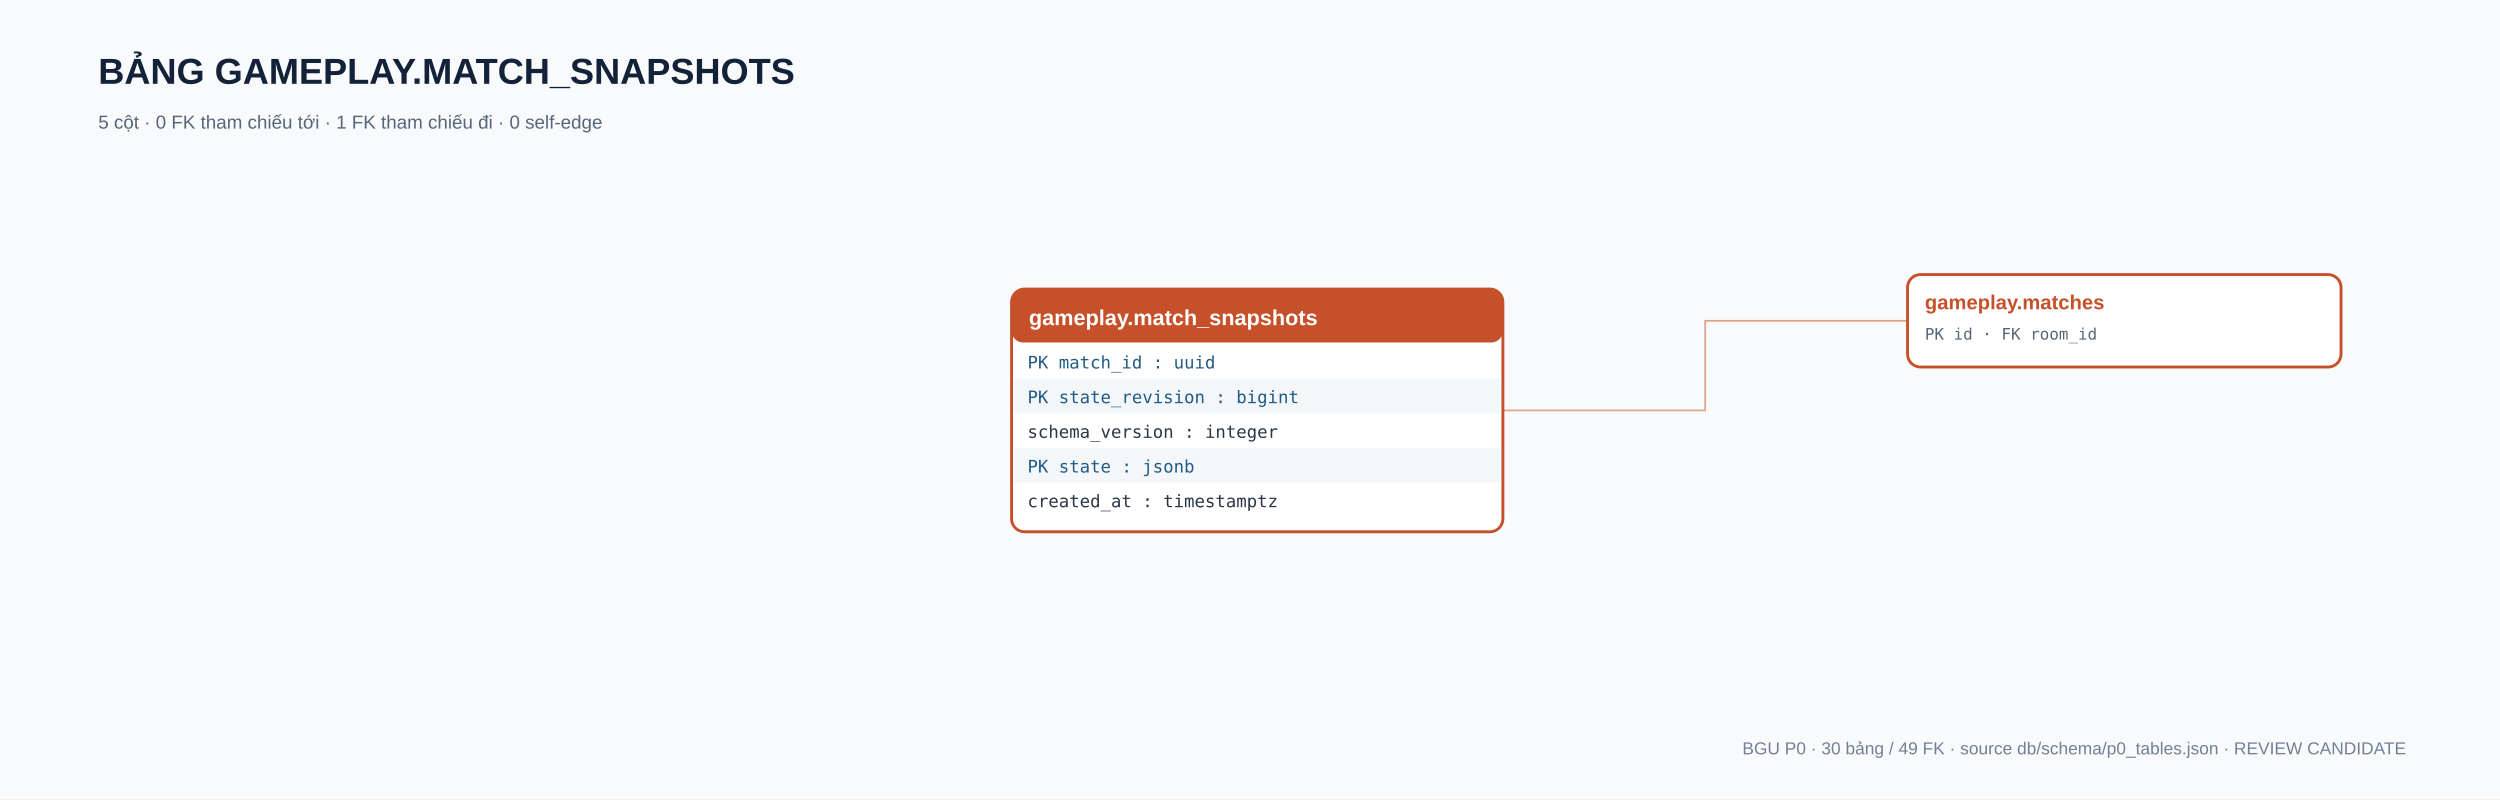
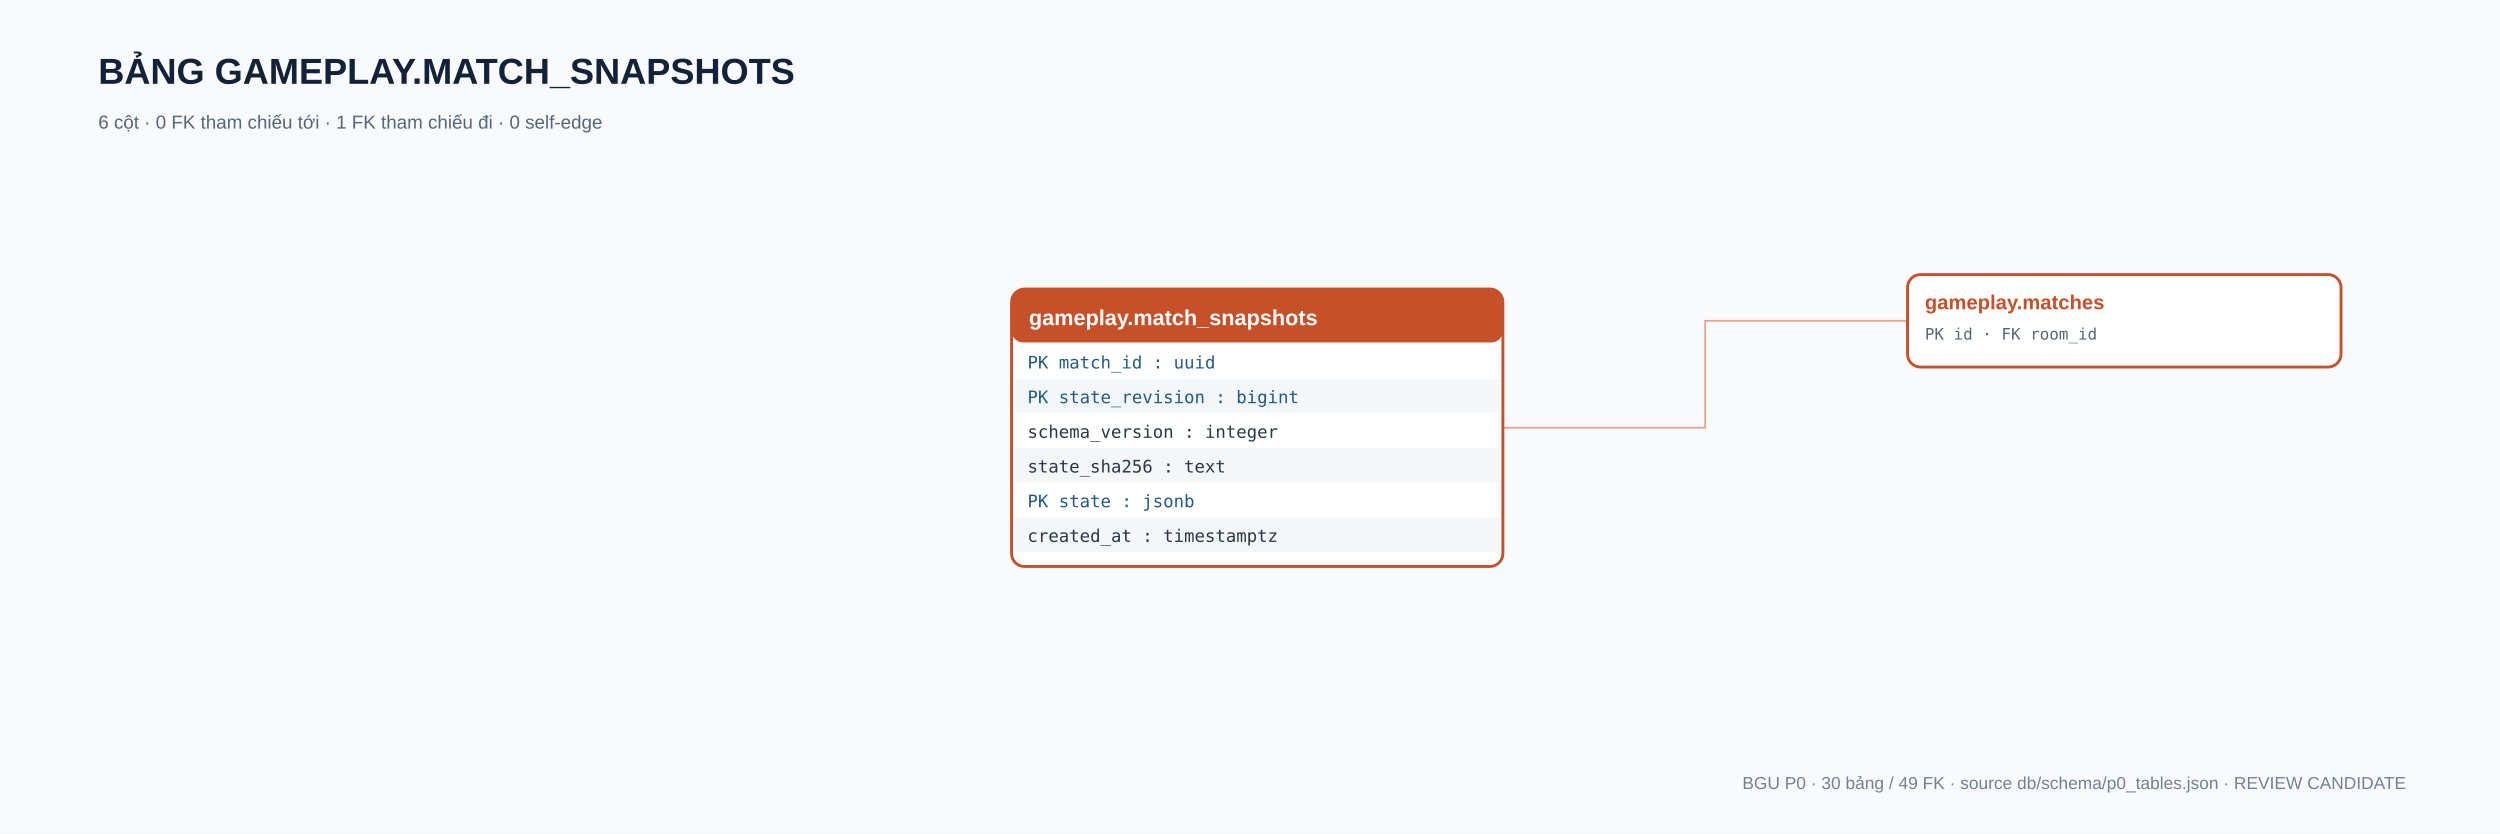
- <svg xmlns="http://www.w3.org/2000/svg" width="1730" height="553" viewBox="0 0 1730 553" role="img" aria-label="BẢNG GAMEPLAY.MATCH_SNAPSHOTS">
+ <svg xmlns="http://www.w3.org/2000/svg" width="1730" height="577" viewBox="0 0 1730 577" role="img" aria-label="BẢNG GAMEPLAY.MATCH_SNAPSHOTS">
  <rect width="100%" height="100%" fill="#F8FAFC" />
  <text x="68" y="58" font-family="Arial,sans-serif" font-size="25" font-weight="700" fill="#132238">BẢNG GAMEPLAY.MATCH_SNAPSHOTS</text>
-   <text x="68" y="89" font-family="Arial,sans-serif" font-size="13" fill="#566579">5 cột · 0 FK tham chiếu tới · 1 FK tham chiếu đi · 0 self-edge</text>
-   <path d="M1040,284 L1180,284 L1180,222 L1320,222" fill="none" stroke="#C65029" stroke-width="1.2" opacity=".52" />
-   <rect x="700" y="200" width="340" height="168" rx="9" fill="#FFFFFF" stroke="#C65029" stroke-width="2" />
+   <text x="68" y="89" font-family="Arial,sans-serif" font-size="13" fill="#566579">6 cột · 0 FK tham chiếu tới · 1 FK tham chiếu đi · 0 self-edge</text>
+   <path d="M1040,296 L1180,296 L1180,222 L1320,222" fill="none" stroke="#C65029" stroke-width="1.2" opacity=".52" />
+   <rect x="700" y="200" width="340" height="192" rx="9" fill="#FFFFFF" stroke="#C65029" stroke-width="2" />
  <rect x="700" y="200" width="340" height="37" rx="8" fill="#C65029" />
  <text x="712" y="225" font-family="Arial" font-size="15" font-weight="700" fill="#FFFFFF">gameplay.match_snapshots</text>
  <text x="711" y="255" font-family="Consolas,monospace" font-size="12" fill="#215A84">PK  match_id : uuid</text>
  <rect x="702" y="262" width="336" height="24" fill="#F4F7FA" />
  <text x="711" y="279" font-family="Consolas,monospace" font-size="12" fill="#215A84">PK  state_revision : bigint</text>
  <text x="711" y="303" font-family="Consolas,monospace" font-size="12" fill="#293647">    schema_version : integer</text>
  <rect x="702" y="310" width="336" height="24" fill="#F4F7FA" />
-   <text x="711" y="327" font-family="Consolas,monospace" font-size="12" fill="#215A84">PK  state : jsonb</text>
-   <text x="711" y="351" font-family="Consolas,monospace" font-size="12" fill="#293647">    created_at : timestamptz</text>
+   <text x="711" y="327" font-family="Consolas,monospace" font-size="12" fill="#293647">    state_sha256 : text</text>
+   <text x="711" y="351" font-family="Consolas,monospace" font-size="12" fill="#215A84">PK  state : jsonb</text>
+   <rect x="702" y="358" width="336" height="24" fill="#F4F7FA" />
+   <text x="711" y="375" font-family="Consolas,monospace" font-size="12" fill="#293647">    created_at : timestamptz</text>
  <rect x="1320" y="190" width="300" height="64" rx="9" fill="#FFFFFF" stroke="#C65029" stroke-width="2" />
  <text x="1332" y="214" font-family="Arial" font-size="14" font-weight="700" fill="#C65029">gameplay.matches</text>
  <text x="1332" y="235" font-family="monospace" font-size="11" fill="#566579">PK id · FK room_id</text>
-   <text x="1665" y="522" text-anchor="end" font-family="Arial" font-size="12" fill="#718096">BGU P0 · 30 bảng / 49 FK · source db/schema/p0_tables.json · REVIEW CANDIDATE</text>
+   <text x="1665" y="546" text-anchor="end" font-family="Arial" font-size="12" fill="#718096">BGU P0 · 30 bảng / 49 FK · source db/schema/p0_tables.json · REVIEW CANDIDATE</text>
</svg>
